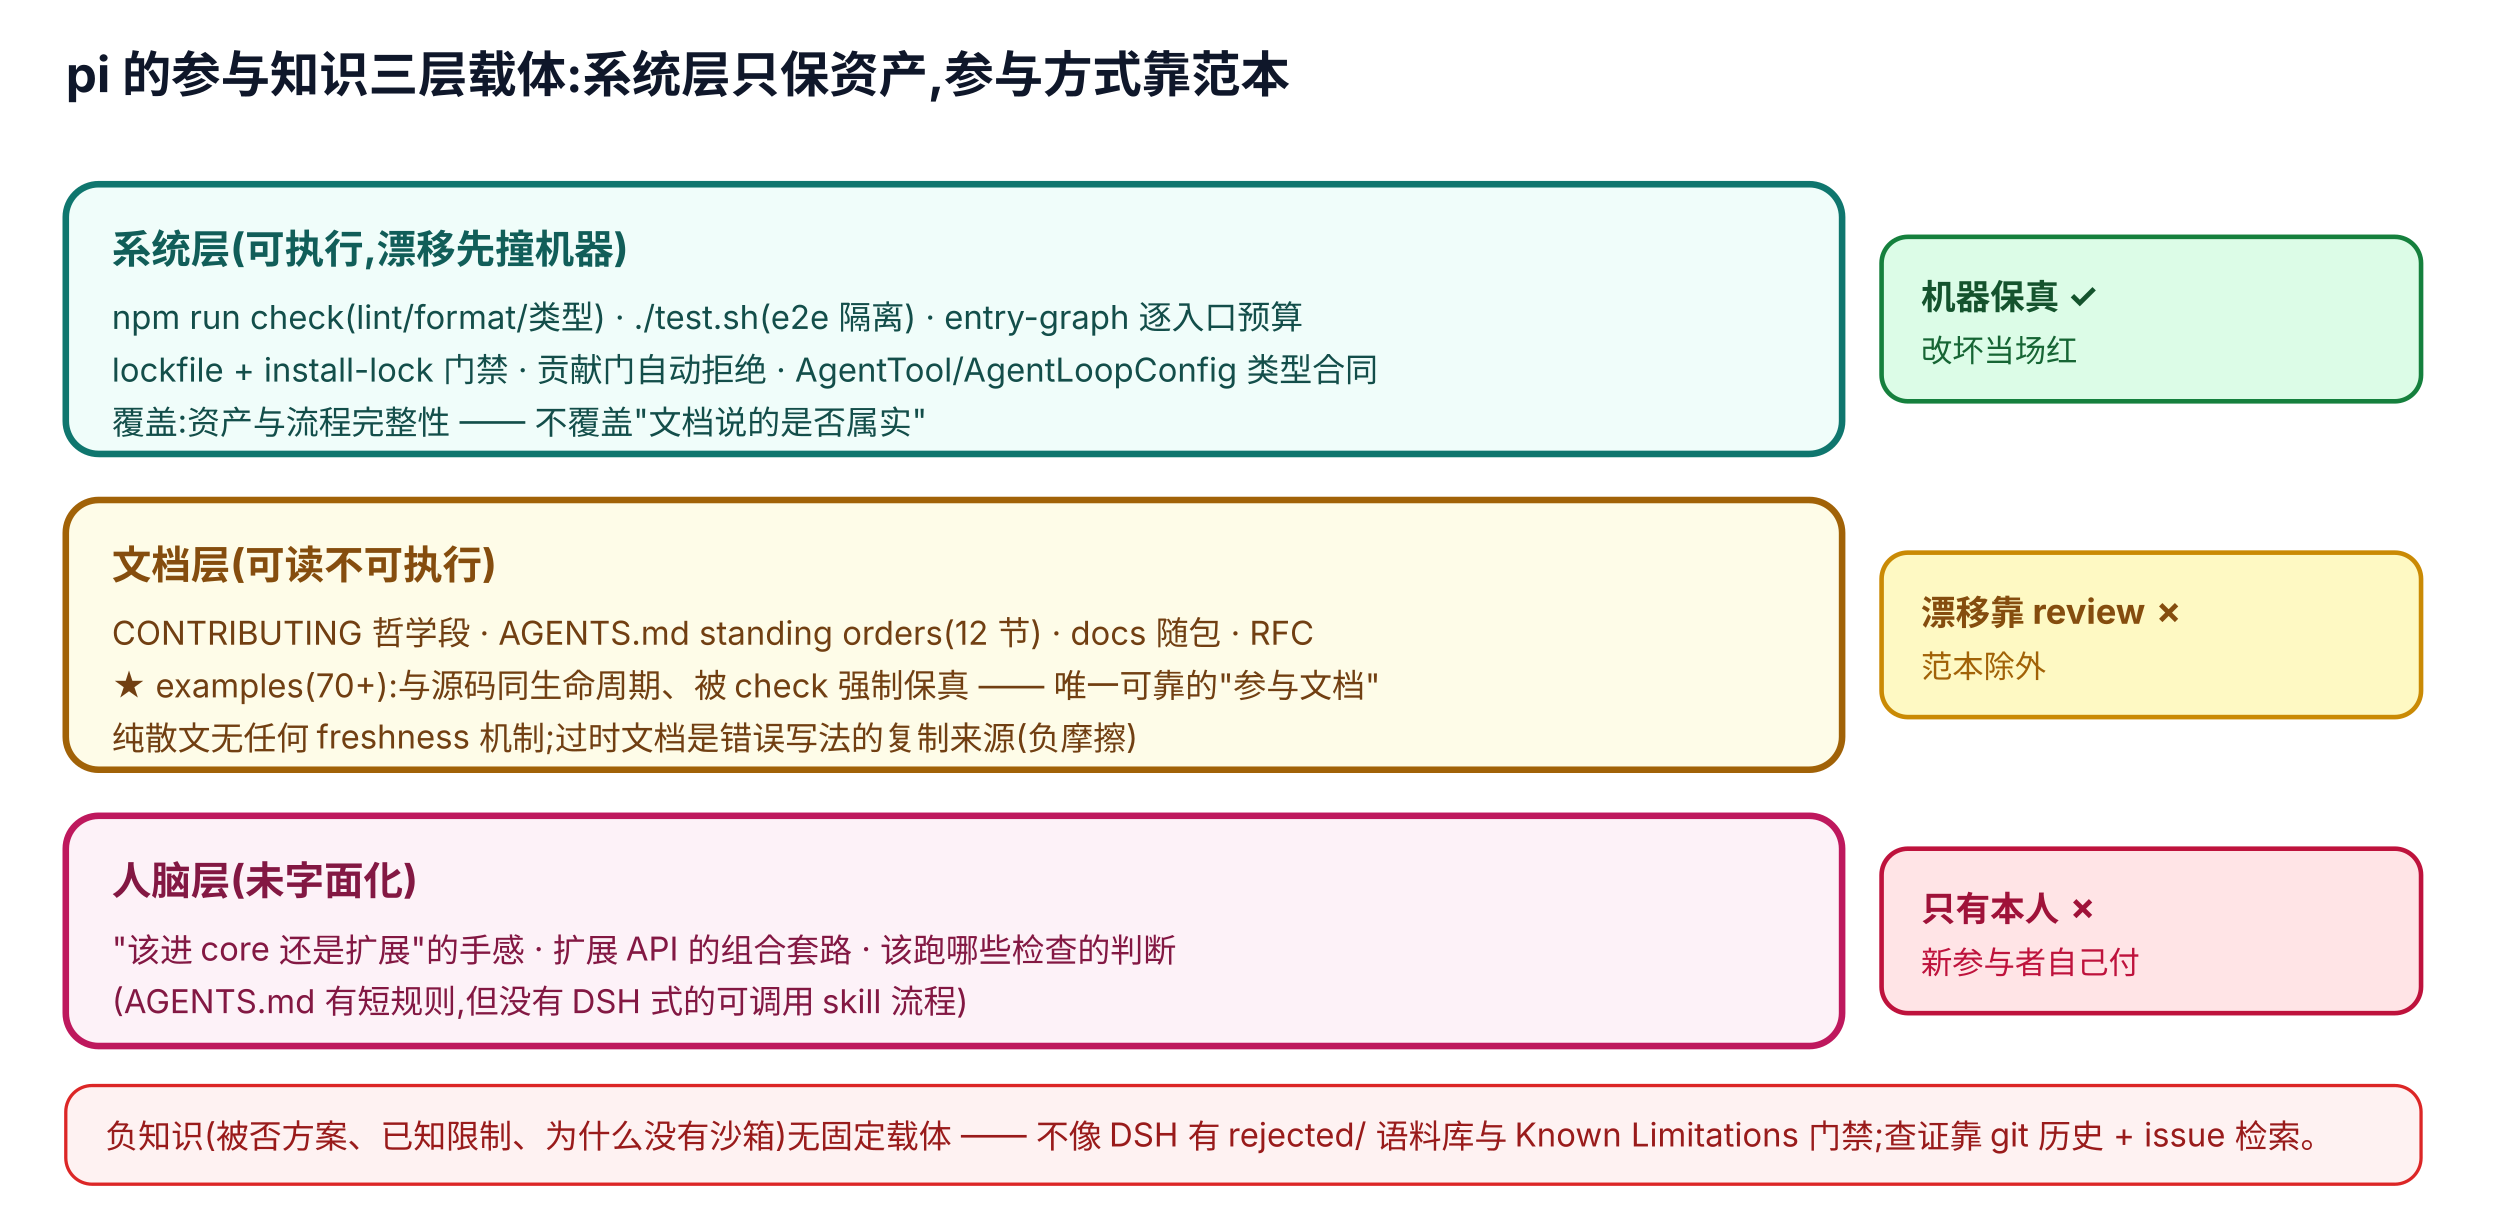
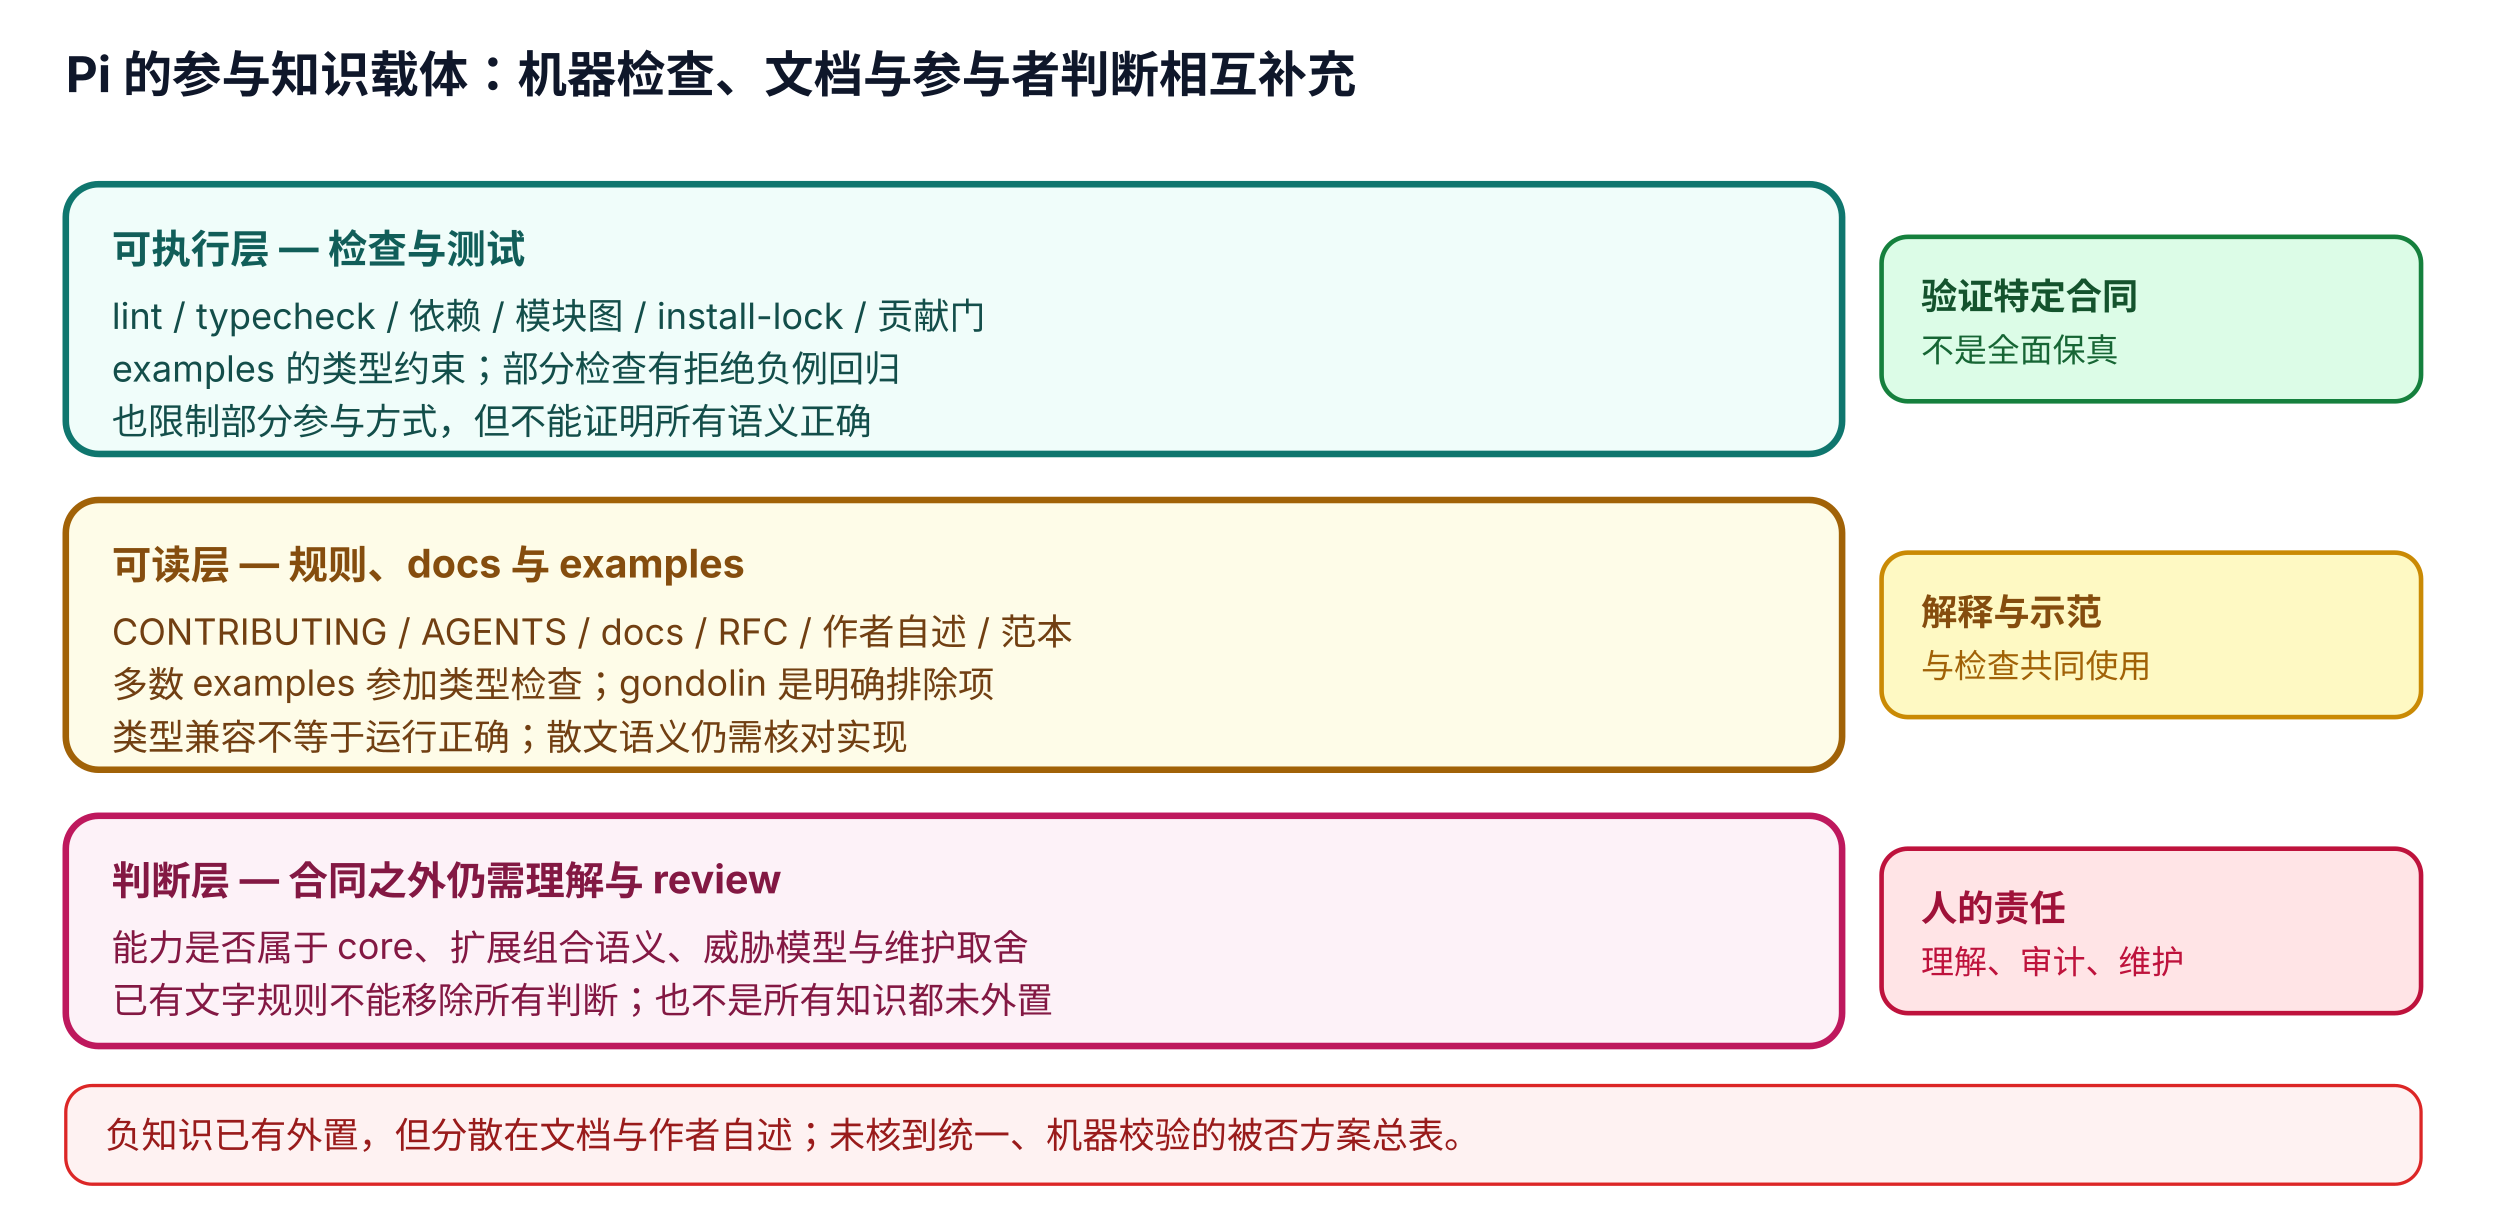
<svg xmlns="http://www.w3.org/2000/svg" viewBox="0 0 760 370" font-family="system-ui, -apple-system, 'Segoe UI', sans-serif">
-   <defs>
-     <marker id="arrow" viewBox="0 0 10 10" refX="9" refY="5" markerWidth="6" markerHeight="6" orient="auto-start-reverse">
-       <path d="M 0 0 L 10 5 L 0 10 z" fill="#0f766e" />
-     </marker>
-   </defs>
-   <text x="20" y="28" font-size="15" font-weight="700" fill="#0f172a">pi 的参与知识三层载体:系统层只保资产,参与方式靠范本</text>
+   <text x="20" y="28" font-size="15" font-weight="700" fill="#0f172a">Pi 的参与知识载体：机器检查、文档与参与者判断相互补充</text>
  <rect x="20" y="56" width="540" height="82" rx="10" fill="#f0fdfa" stroke="#0f766e" stroke-width="2" />
-   <text x="34" y="80" font-size="12" font-weight="700" fill="#115e59">系统层(可执行,漂移先撞机器)</text>
-   <g font-size="10" fill="#134e4a">
-     <text x="34" y="100">npm run check(lint/format/类型) · ./test.sh(e2e 隔离) · entry-graph 逐入口预算</text>
-     <text x="34" y="116">lockfile + install-lock 门禁 · 贡献门自动拒绝 · AgentTool/AgentLoopConfig 类型合同</text>
-     <text x="34" y="132">覆盖:资产与流程完整性 —— 不覆盖"文档说的是否属实"</text>
+   <text x="34" y="80" font-size="12" font-weight="700" fill="#115e59">可执行层 — 检查与测试</text>
+   <g font-size="11" fill="#134e4a">
+     <text x="34" y="100">lint / typecheck / 依赖 / 模块图 / install-lock / 贡献门</text>
+     <text x="34" y="116">examples 的类型约束；部分检查有拒绝负例回归</text>
+     <text x="34" y="132">也限制部分参与方式，但不能证明所有语义正确</text>
  </g>
  <rect x="572" y="72" width="164" height="50" rx="8" fill="#dcfce7" stroke="#15803d" stroke-width="1.4" />
-   <text x="584" y="94" font-size="10.5" font-weight="700" fill="#14532d">机器保真 ✓</text>
-   <text x="584" y="110" font-size="9.5" fill="#166534">改坏当场红</text>
+   <text x="584" y="94" font-size="11" font-weight="700" fill="#14532d">验证特定合同</text>
+   <text x="584" y="110" font-size="10" fill="#166534">不是全面保真</text>
  <rect x="20" y="152" width="540" height="82" rx="10" fill="#fefce8" stroke="#a16207" stroke-width="2" />
-   <text x="34" y="176" font-size="12" font-weight="700" fill="#854d0e">文档层(可读不可执行)</text>
-   <g font-size="10" fill="#713f12">
-     <text x="34" y="196">CONTRIBUTING 哲学段 · AGENTS.md standing orders(12 节) · docs 随包 · RFC</text>
-     <text x="34" y="212">★ examples(70+):与源码同生命周期、被 check 强制保真 —— 唯一可靠的"参与文档"</text>
-     <text x="34" y="228">纯散文无任何 freshness 机制;过时文档是错误写法的复制来源(负摩擦)</text>
+   <text x="34" y="176" font-size="12" font-weight="700" fill="#854d0e">可读层 — 规则、docs 与 examples</text>
+   <g font-size="11" fill="#713f12">
+     <text x="34" y="196">CONTRIBUTING / AGENTS / docs / RFC / 作者自述 / 范本</text>
+     <text x="34" y="212">多数 examples 参加类型检查；gondolin 是明确排除项</text>
+     <text x="34" y="228">类型兼容不等于运行正确；散文语义仍需核对实现</text>
  </g>
  <rect x="572" y="168" width="164" height="50" rx="8" fill="#fef9c3" stroke="#ca8a04" stroke-width="1.4" />
-   <text x="584" y="190" font-size="10.5" font-weight="700" fill="#854d0e">漂移靠 review ✗</text>
-   <text x="584" y="206" font-size="9.5" fill="#a16207">范本除外</text>
+   <text x="584" y="190" font-size="11" font-weight="700" fill="#854d0e">解释与示范</text>
+   <text x="584" y="206" font-size="10" fill="#a16207">与检查共同使用</text>
  <rect x="20" y="248" width="540" height="70" rx="10" fill="#fdf2f8" stroke="#be185d" stroke-width="2" />
-   <text x="34" y="272" font-size="12" font-weight="700" fill="#831843">人脑层(未字面化)</text>
-   <g font-size="10" fill="#831843">
-     <text x="34" y="292">"该进 core 还是扩展"的手感 · 扩展 API 的组合套路 · 该跑哪些检查的判断</text>
-     <text x="34" y="308">(AGENTS.md 有短规则,但没有 DSH 式的可调用 skill 流程)</text>
+   <text x="34" y="272" font-size="12" font-weight="700" fill="#831843">判断层 — 合同之外仍需理解与 review</text>
+   <g font-size="11" fill="#831843">
+     <text x="34" y="292">能力是否属于 core、扩展组合语义、威胁模型与维护取舍</text>
+     <text x="34" y="308">已有文字规则不能移除所有判断；也不是所有知识都未外置</text>
  </g>
  <rect x="572" y="258" width="164" height="50" rx="8" fill="#ffe4e6" stroke="#be123c" stroke-width="1.4" />
-   <text x="584" y="280" font-size="10.5" font-weight="700" fill="#9f1239">只有本人 ✗</text>
-   <text x="584" y="296" font-size="9.5" fill="#be123c">新参与者自己付</text>
+   <text x="584" y="280" font-size="11" font-weight="700" fill="#9f1239">人的责任</text>
+   <text x="584" y="296" font-size="10" fill="#be123c">理解、审计、维护</text>
  <rect x="20" y="330" width="716" height="30" rx="8" fill="#fef2f2" stroke="#dc2626" stroke-width="1" />
-   <text x="32" y="349" font-size="10" fill="#991b1b">负知识(被否方案、已知限制、为什么没有沙箱)无固定载体 —— 不像 DSH 有 rejected/ 语料库与 Known Limitations 门禁;查证靠 git 历史 + issue 检索。</text>
+   <text x="32" y="349" font-size="11" fill="#991b1b">负知识已有外置，但分散在文档与作者自述；未核到统一、机器校验的被否方案总表。</text>
</svg>
